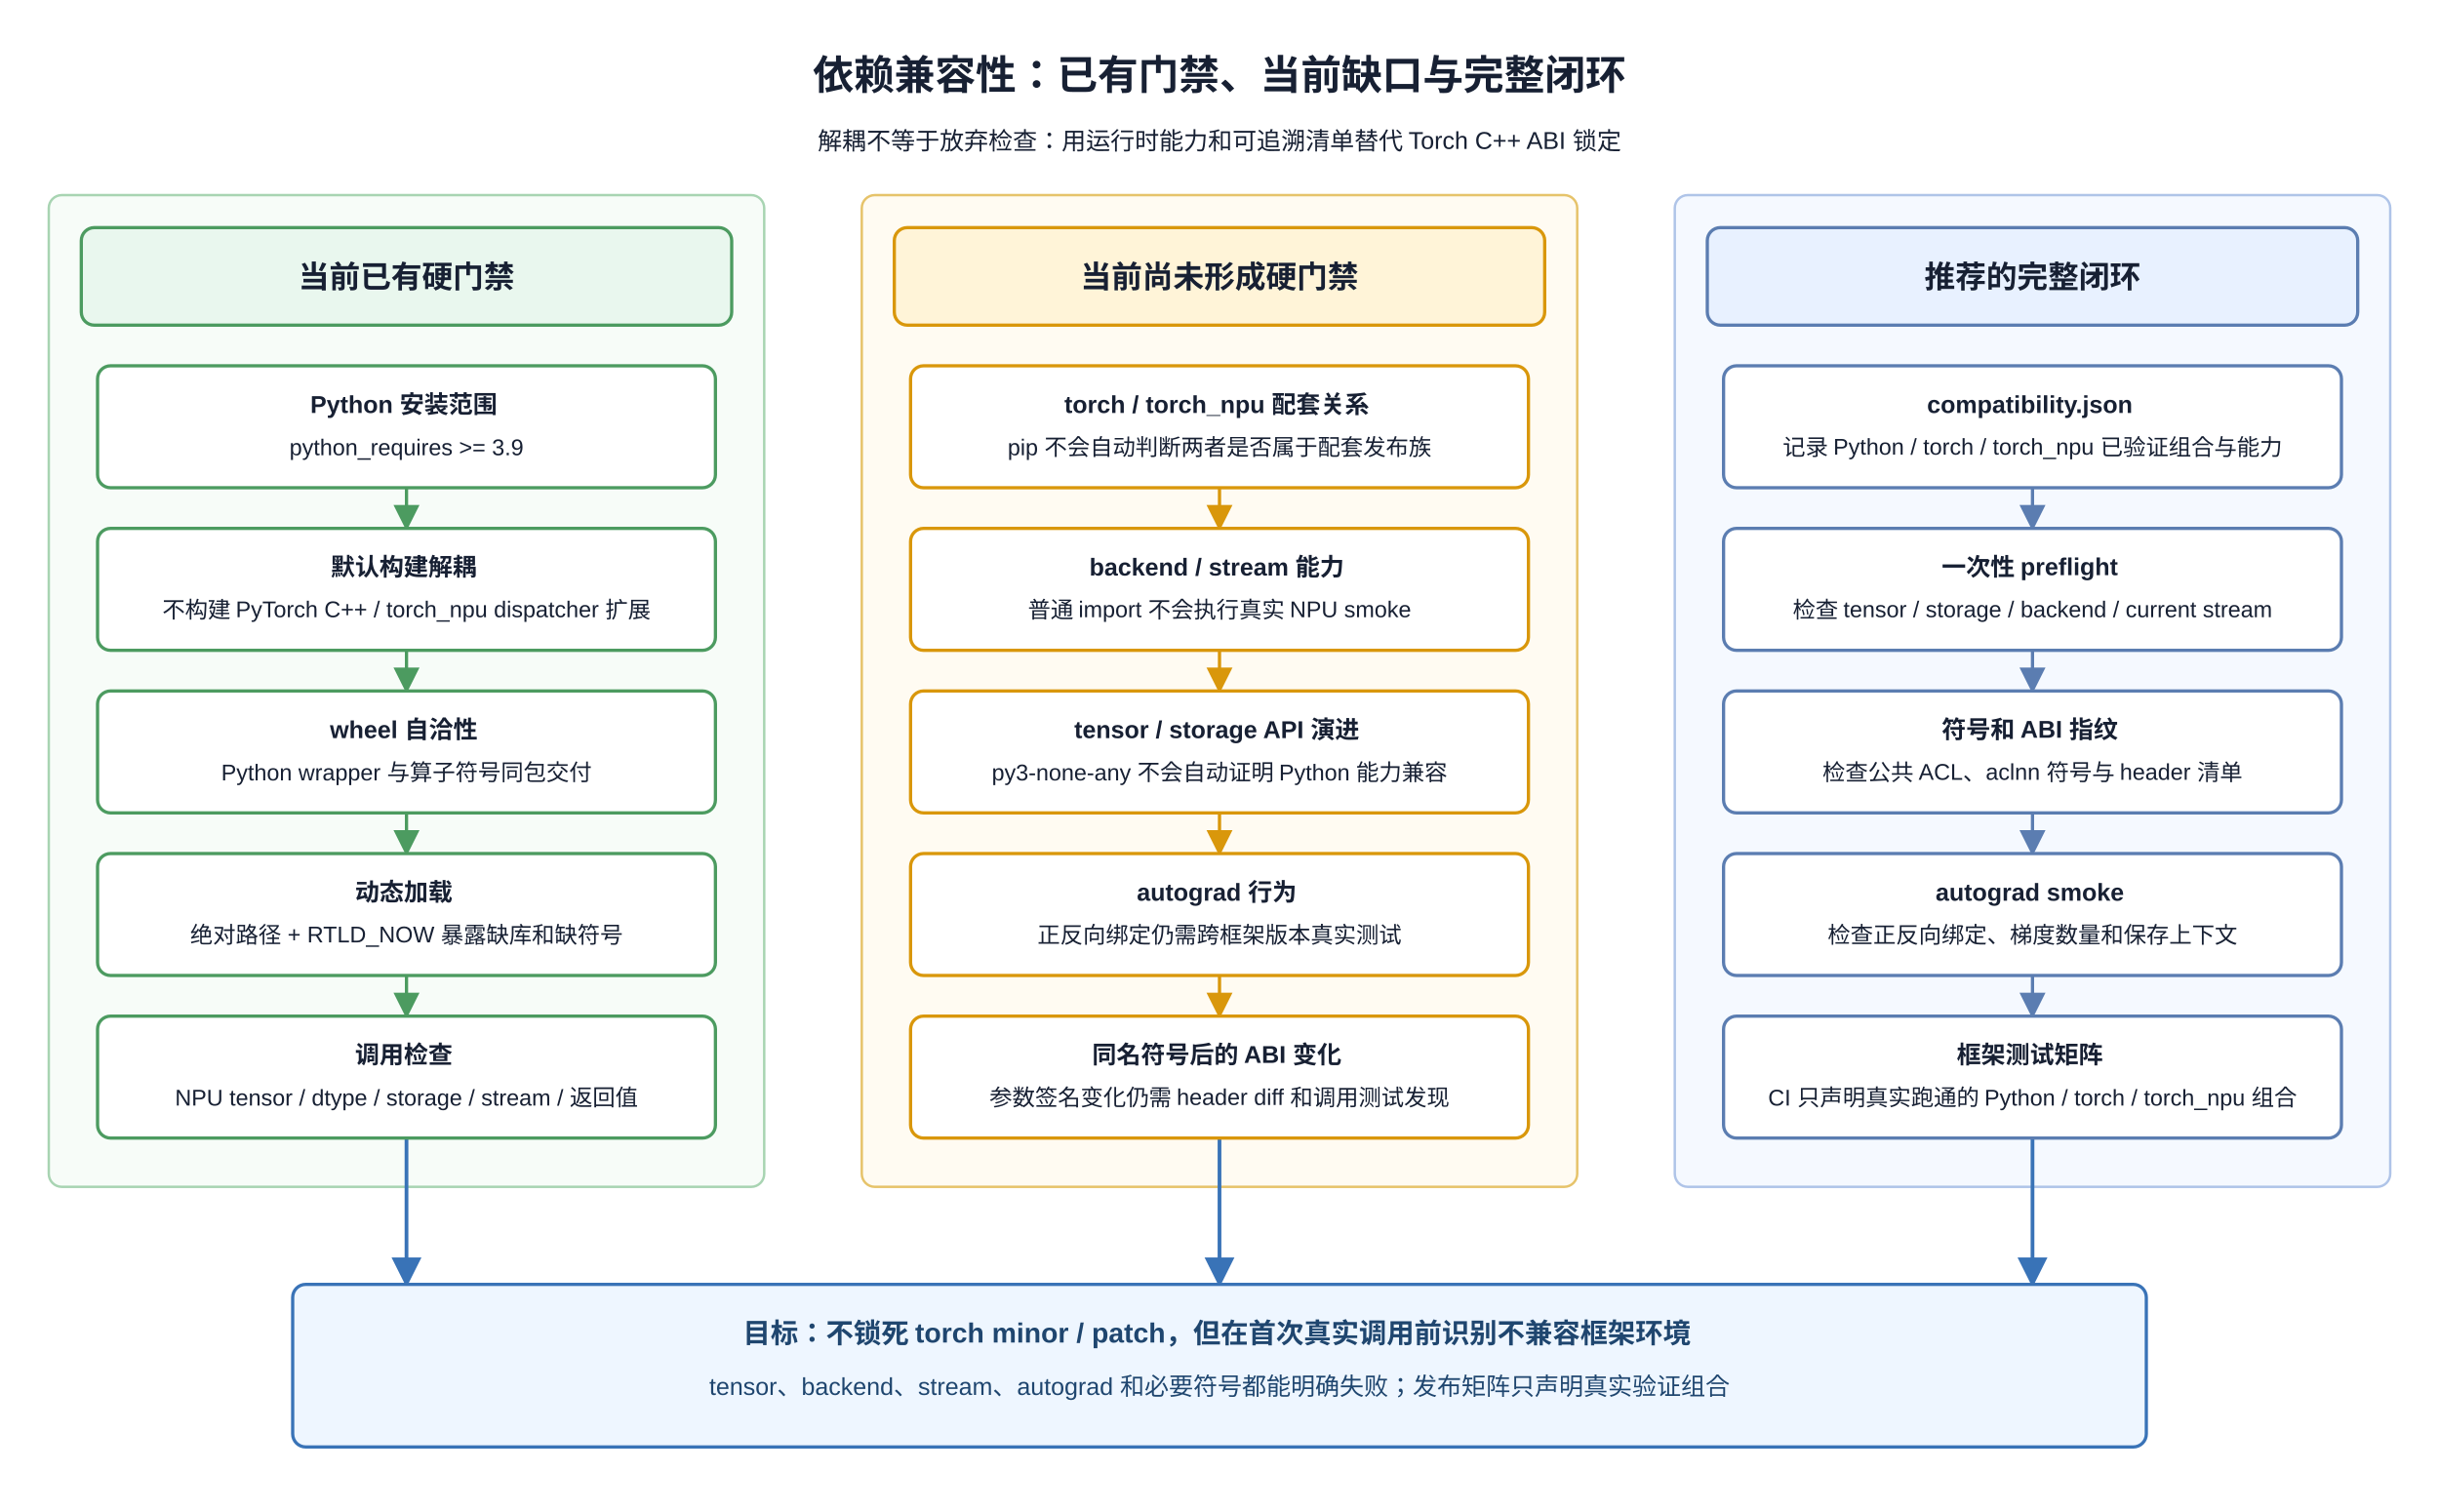
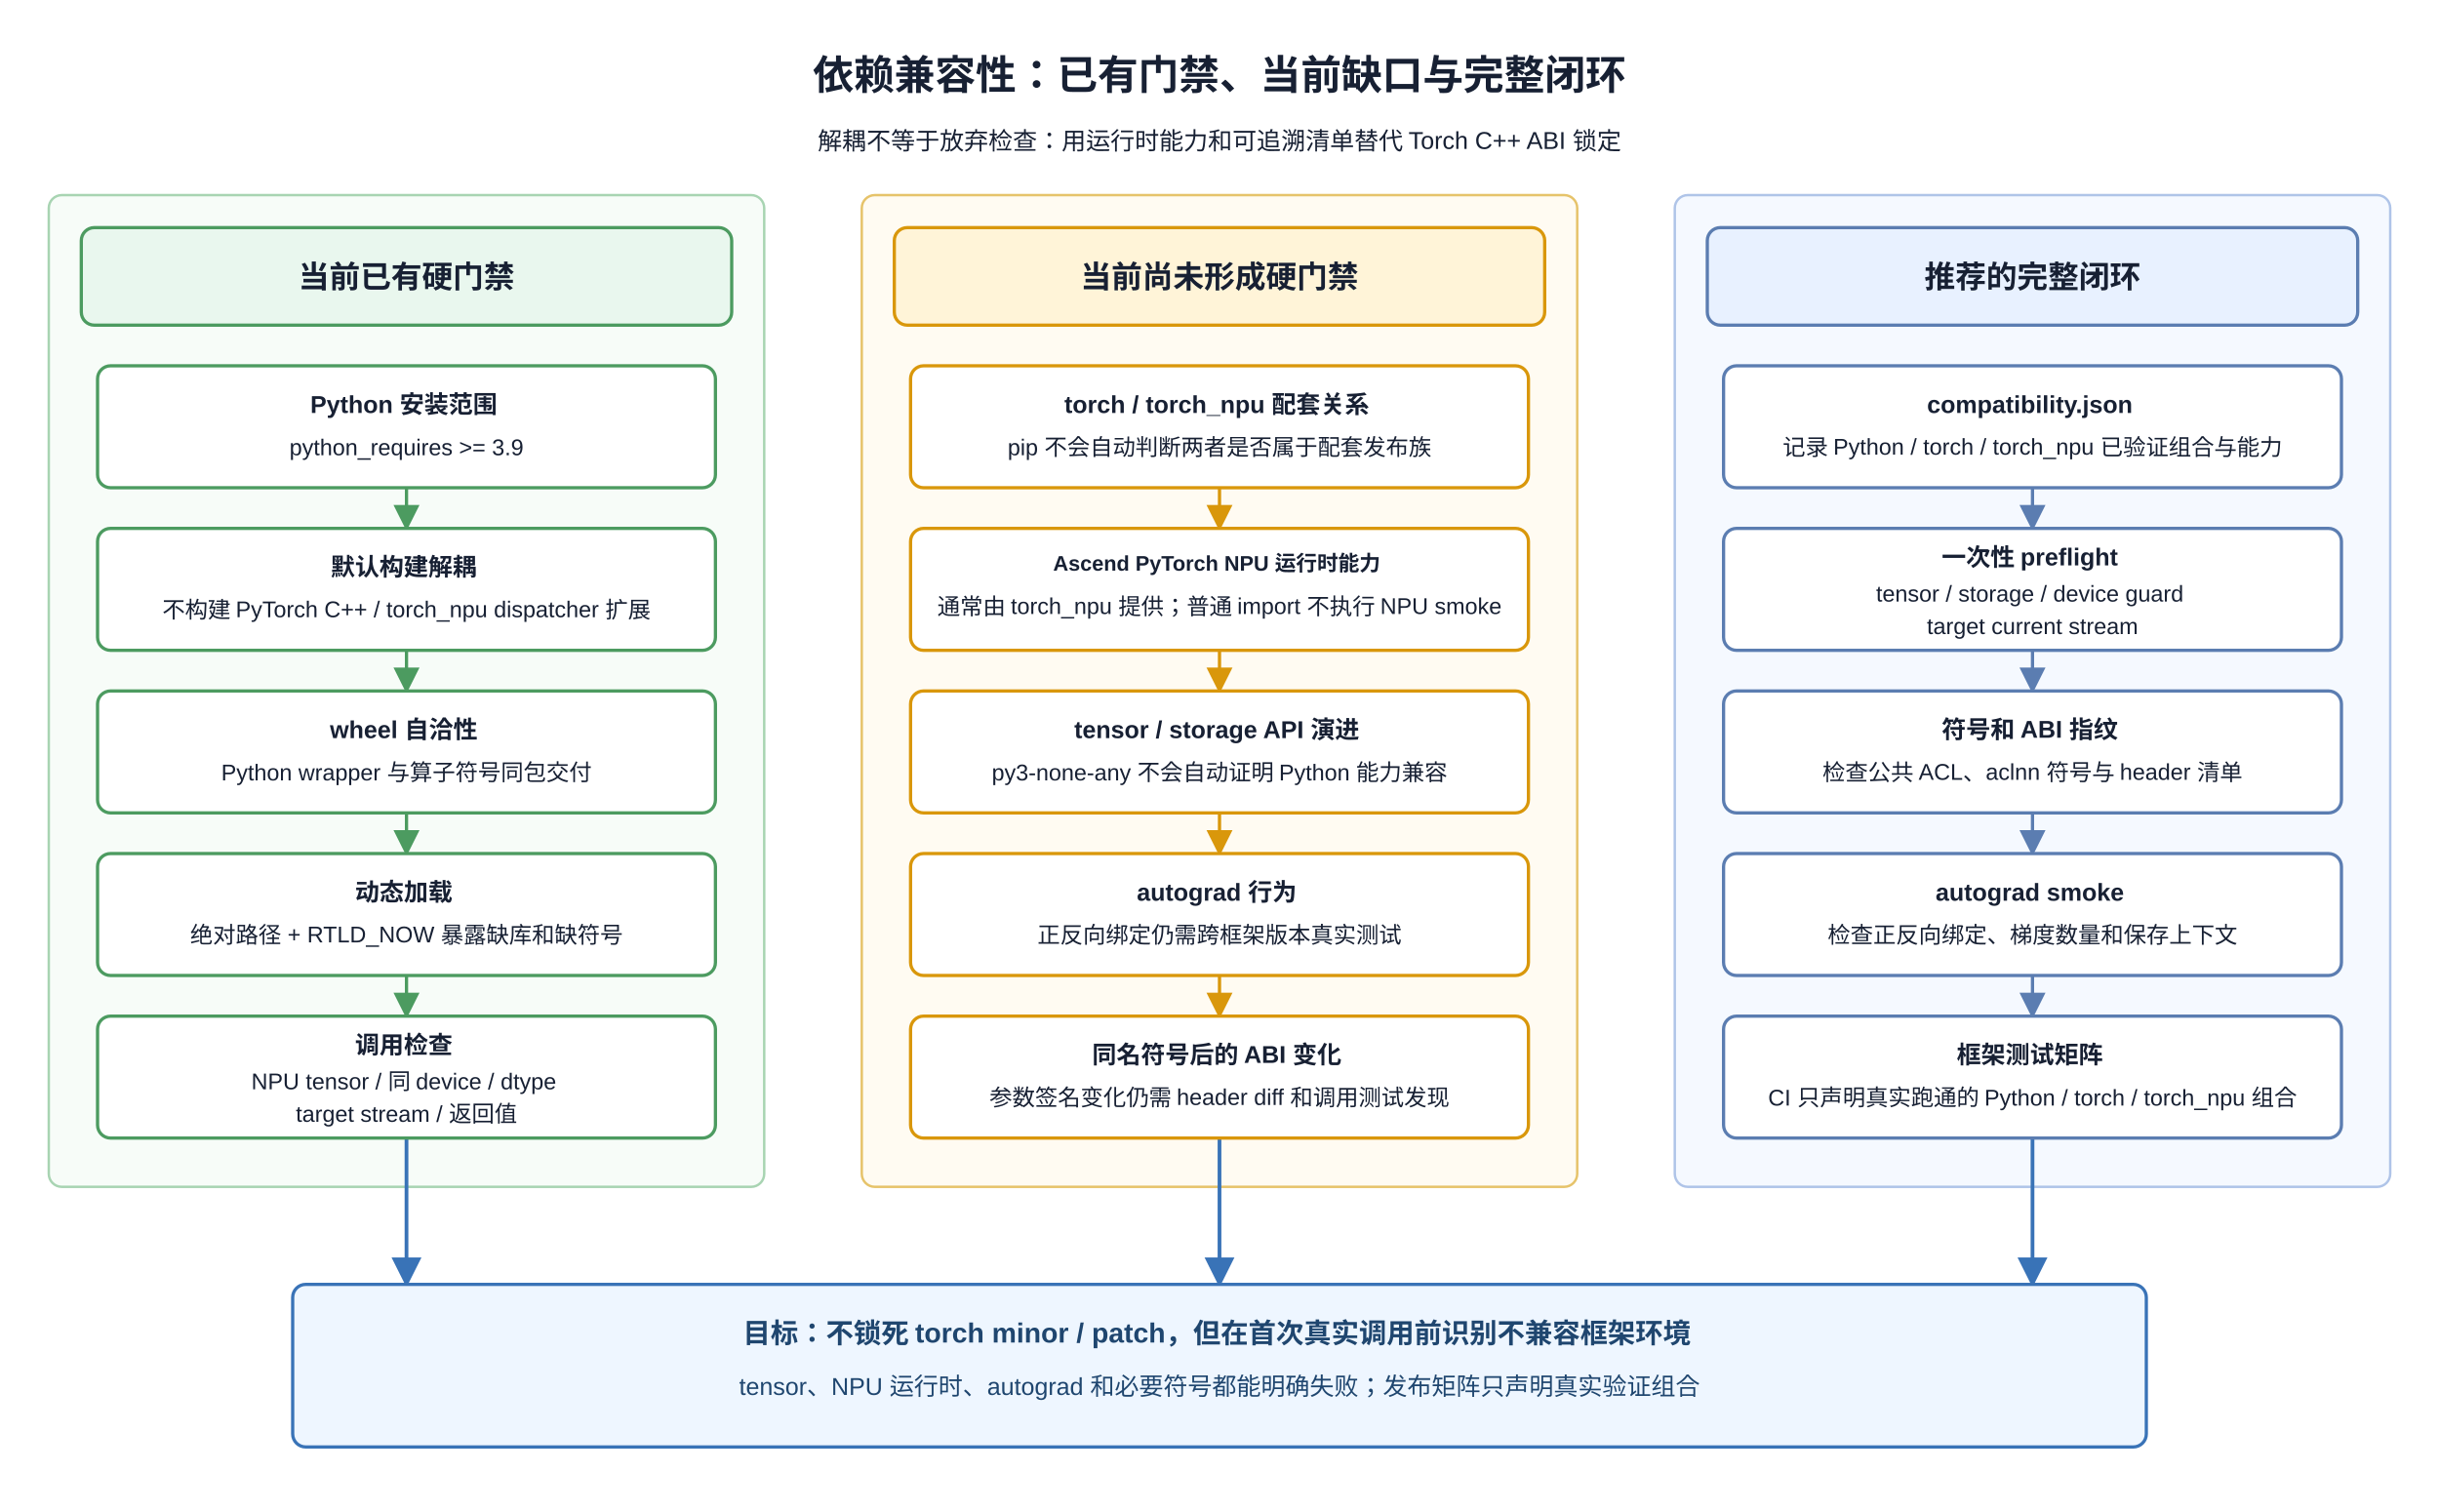
<svg xmlns="http://www.w3.org/2000/svg" width="1500" height="930" viewBox="0 0 1500 930" role="img" aria-labelledby="title desc">
  <defs>
    <marker id="arrow-green" viewBox="0 0 10 10" refX="9" refY="5" markerWidth="8" markerHeight="8" orient="auto-start-reverse">
      <path d="M0 0 L10 5 L0 10 Z" fill="#4C9B60" />
    </marker>
    <marker id="arrow-amber" viewBox="0 0 10 10" refX="9" refY="5" markerWidth="8" markerHeight="8" orient="auto-start-reverse">
      <path d="M0 0 L10 5 L0 10 Z" fill="#D9970B" />
    </marker>
    <marker id="arrow-blue" viewBox="0 0 10 10" refX="9" refY="5" markerWidth="8" markerHeight="8" orient="auto-start-reverse">
      <path d="M0 0 L10 5 L0 10 Z" fill="#5B7DB1" />
    </marker>
    <marker id="arrow-result" viewBox="0 0 10 10" refX="9" refY="5" markerWidth="8" markerHeight="8" orient="auto-start-reverse">
      <path d="M0 0 L10 5 L0 10 Z" fill="#3973B7" />
    </marker>
    <style>
      text { font-family: Arial, "Microsoft YaHei", sans-serif; fill: #172033; letter-spacing: 0; }
      .panel { rx: 8; stroke-width: 1.5; }
      .box { rx: 8; stroke-width: 2; }
      .header { font-size: 19px; font-weight: 700; }
      .node-title { font-size: 15px; font-weight: 700; }
      .node-text { font-size: 14px; }
      .edge { fill: none; stroke-width: 2; }
      .result-edge { fill: none; stroke-width: 2.3; }
    </style>
  </defs>
  <rect width="1500" height="930" fill="#FFFFFF" />
  <text x="750" y="55" text-anchor="middle" font-size="25" font-weight="700">依赖兼容性：已有门禁、当前缺口与完整闭环</text>
  <text x="750" y="92" text-anchor="middle" font-size="15" fill="#52606D">解耦不等于放弃检查：用运行时能力和可追溯清单替代 Torch C++ ABI 锁定</text>
  <rect class="panel" x="30" y="120" width="440" height="610" fill="#F7FCF8" stroke="#A8D4B2" />
  <rect class="panel" x="530" y="120" width="440" height="610" fill="#FFFBF2" stroke="#E6C36A" />
  <rect class="panel" x="1030" y="120" width="440" height="610" fill="#F5F9FF" stroke="#AFC4E8" />
  <path class="edge" d="M250 300 V325" stroke="#4C9B60" marker-end="url(#arrow-green)" />
  <path class="edge" d="M250 400 V425" stroke="#4C9B60" marker-end="url(#arrow-green)" />
  <path class="edge" d="M250 500 V525" stroke="#4C9B60" marker-end="url(#arrow-green)" />
  <path class="edge" d="M250 600 V625" stroke="#4C9B60" marker-end="url(#arrow-green)" />
  <path class="edge" d="M750 300 V325" stroke="#D9970B" marker-end="url(#arrow-amber)" />
  <path class="edge" d="M750 400 V425" stroke="#D9970B" marker-end="url(#arrow-amber)" />
  <path class="edge" d="M750 500 V525" stroke="#D9970B" marker-end="url(#arrow-amber)" />
  <path class="edge" d="M750 600 V625" stroke="#D9970B" marker-end="url(#arrow-amber)" />
  <path class="edge" d="M1250 300 V325" stroke="#5B7DB1" marker-end="url(#arrow-blue)" />
  <path class="edge" d="M1250 400 V425" stroke="#5B7DB1" marker-end="url(#arrow-blue)" />
  <path class="edge" d="M1250 500 V525" stroke="#5B7DB1" marker-end="url(#arrow-blue)" />
  <path class="edge" d="M1250 600 V625" stroke="#5B7DB1" marker-end="url(#arrow-blue)" />
  <path class="result-edge" d="M250 700 V790" stroke="#3973B7" marker-end="url(#arrow-result)" />
  <path class="result-edge" d="M750 700 V790" stroke="#3973B7" marker-end="url(#arrow-result)" />
  <path class="result-edge" d="M1250 700 V790" stroke="#3973B7" marker-end="url(#arrow-result)" />
  <rect class="box" x="50" y="140" width="400" height="60" fill="#E9F7EE" stroke="#4C9B60" />
  <text class="header" x="250" y="177" text-anchor="middle" fill="#244B2F">当前已有硬门禁</text>
  <rect class="box" x="60" y="225" width="380" height="75" fill="#FFFFFF" stroke="#4C9B60" />
  <text x="250" text-anchor="middle">
    <tspan class="node-title" x="250" y="254">Python 安装范围</tspan>
    <tspan class="node-text" x="250" y="280">python_requires &gt;= 3.9</tspan>
  </text>
  <rect class="box" x="60" y="325" width="380" height="75" fill="#FFFFFF" stroke="#4C9B60" />
  <text x="250" text-anchor="middle">
    <tspan class="node-title" x="250" y="354">默认构建解耦</tspan>
    <tspan class="node-text" x="250" y="380">不构建 PyTorch C++ / torch_npu dispatcher 扩展</tspan>
  </text>
  <rect class="box" x="60" y="425" width="380" height="75" fill="#FFFFFF" stroke="#4C9B60" />
  <text x="250" text-anchor="middle">
    <tspan class="node-title" x="250" y="454">wheel 自洽性</tspan>
    <tspan class="node-text" x="250" y="480">Python wrapper 与算子符号同包交付</tspan>
  </text>
  <rect class="box" x="60" y="525" width="380" height="75" fill="#FFFFFF" stroke="#4C9B60" />
  <text x="250" text-anchor="middle">
    <tspan class="node-title" x="250" y="554">动态加载</tspan>
    <tspan class="node-text" x="250" y="580">绝对路径 + RTLD_NOW 暴露缺库和缺符号</tspan>
  </text>
  <rect class="box" x="60" y="625" width="380" height="75" fill="#FFFFFF" stroke="#4C9B60" />
  <text x="250" text-anchor="middle">
-     <tspan class="node-title" x="250" y="654">调用检查</tspan>
-     <tspan class="node-text" x="250" y="680">NPU tensor / dtype / storage / stream / 返回值</tspan>
+     <tspan class="node-title" x="250" y="648">调用检查</tspan>
+     <tspan class="node-text" x="250" y="670">NPU tensor / 同 device / dtype</tspan>
+     <tspan class="node-text" x="250" y="690">target stream / 返回值</tspan>
  </text>
  <rect class="box" x="550" y="140" width="400" height="60" fill="#FFF4D8" stroke="#D9970B" />
  <text class="header" x="750" y="177" text-anchor="middle" fill="#6A4A00">当前尚未形成硬门禁</text>
  <rect class="box" x="560" y="225" width="380" height="75" fill="#FFFFFF" stroke="#D9970B" />
  <text x="750" text-anchor="middle">
    <tspan class="node-title" x="750" y="254">torch / torch_npu 配套关系</tspan>
    <tspan class="node-text" x="750" y="280">pip 不会自动判断两者是否属于配套发布族</tspan>
  </text>
  <rect class="box" x="560" y="325" width="380" height="75" fill="#FFFFFF" stroke="#D9970B" />
  <text x="750" text-anchor="middle">
-     <tspan class="node-title" x="750" y="354">backend / stream 能力</tspan>
-     <tspan class="node-text" x="750" y="380">普通 import 不会执行真实 NPU smoke</tspan>
+     <tspan x="750" y="351" font-size="13" font-weight="700">Ascend PyTorch NPU 运行时能力</tspan>
+     <tspan class="node-text" x="750" y="378">通常由 torch_npu 提供；普通 import 不执行 NPU smoke</tspan>
  </text>
  <rect class="box" x="560" y="425" width="380" height="75" fill="#FFFFFF" stroke="#D9970B" />
  <text x="750" text-anchor="middle">
    <tspan class="node-title" x="750" y="454">tensor / storage API 演进</tspan>
    <tspan class="node-text" x="750" y="480">py3-none-any 不会自动证明 Python 能力兼容</tspan>
  </text>
  <rect class="box" x="560" y="525" width="380" height="75" fill="#FFFFFF" stroke="#D9970B" />
  <text x="750" text-anchor="middle">
    <tspan class="node-title" x="750" y="554">autograd 行为</tspan>
    <tspan class="node-text" x="750" y="580">正反向绑定仍需跨框架版本真实测试</tspan>
  </text>
  <rect class="box" x="560" y="625" width="380" height="75" fill="#FFFFFF" stroke="#D9970B" />
  <text x="750" text-anchor="middle">
    <tspan class="node-title" x="750" y="654">同名符号后的 ABI 变化</tspan>
    <tspan class="node-text" x="750" y="680">参数签名变化仍需 header diff 和调用测试发现</tspan>
  </text>
  <rect class="box" x="1050" y="140" width="400" height="60" fill="#E8F1FF" stroke="#5B7DB1" />
  <text class="header" x="1250" y="177" text-anchor="middle" fill="#24466F">推荐的完整闭环</text>
  <rect class="box" x="1060" y="225" width="380" height="75" fill="#FFFFFF" stroke="#5B7DB1" />
  <text x="1250" text-anchor="middle">
    <tspan class="node-title" x="1250" y="254">compatibility.json</tspan>
    <tspan class="node-text" x="1250" y="280">记录 Python / torch / torch_npu 已验证组合与能力</tspan>
  </text>
  <rect class="box" x="1060" y="325" width="380" height="75" fill="#FFFFFF" stroke="#5B7DB1" />
  <text x="1250" text-anchor="middle">
-     <tspan class="node-title" x="1250" y="354">一次性 preflight</tspan>
-     <tspan class="node-text" x="1250" y="380">检查 tensor / storage / backend / current stream</tspan>
+     <tspan class="node-title" x="1250" y="348">一次性 preflight</tspan>
+     <tspan class="node-text" x="1250" y="370">tensor / storage / device guard</tspan>
+     <tspan class="node-text" x="1250" y="390">target current stream</tspan>
  </text>
  <rect class="box" x="1060" y="425" width="380" height="75" fill="#FFFFFF" stroke="#5B7DB1" />
  <text x="1250" text-anchor="middle">
    <tspan class="node-title" x="1250" y="454">符号和 ABI 指纹</tspan>
    <tspan class="node-text" x="1250" y="480">检查公共 ACL、aclnn 符号与 header 清单</tspan>
  </text>
  <rect class="box" x="1060" y="525" width="380" height="75" fill="#FFFFFF" stroke="#5B7DB1" />
  <text x="1250" text-anchor="middle">
    <tspan class="node-title" x="1250" y="554">autograd smoke</tspan>
    <tspan class="node-text" x="1250" y="580">检查正反向绑定、梯度数量和保存上下文</tspan>
  </text>
  <rect class="box" x="1060" y="625" width="380" height="75" fill="#FFFFFF" stroke="#5B7DB1" />
  <text x="1250" text-anchor="middle">
    <tspan class="node-title" x="1250" y="654">框架测试矩阵</tspan>
    <tspan class="node-text" x="1250" y="680">CI 只声明真实跑通的 Python / torch / torch_npu 组合</tspan>
  </text>
  <rect class="box" x="180" y="790" width="1140" height="100" fill="#EEF6FF" stroke="#3973B7" stroke-width="2.5" />
  <text x="750" text-anchor="middle">
    <tspan x="750" y="826" font-size="17" font-weight="700" fill="#1F466F">目标：不锁死 torch minor / patch，但在首次真实调用前识别不兼容框架环境</tspan>
-     <tspan x="750" y="858" font-size="15" fill="#1F466F">tensor、backend、stream、autograd 和必要符号都能明确失败；发布矩阵只声明真实验证组合</tspan>
+     <tspan x="750" y="858" font-size="15" fill="#1F466F">tensor、NPU 运行时、autograd 和必要符号都能明确失败；发布矩阵只声明真实验证组合</tspan>
  </text>
</svg>
